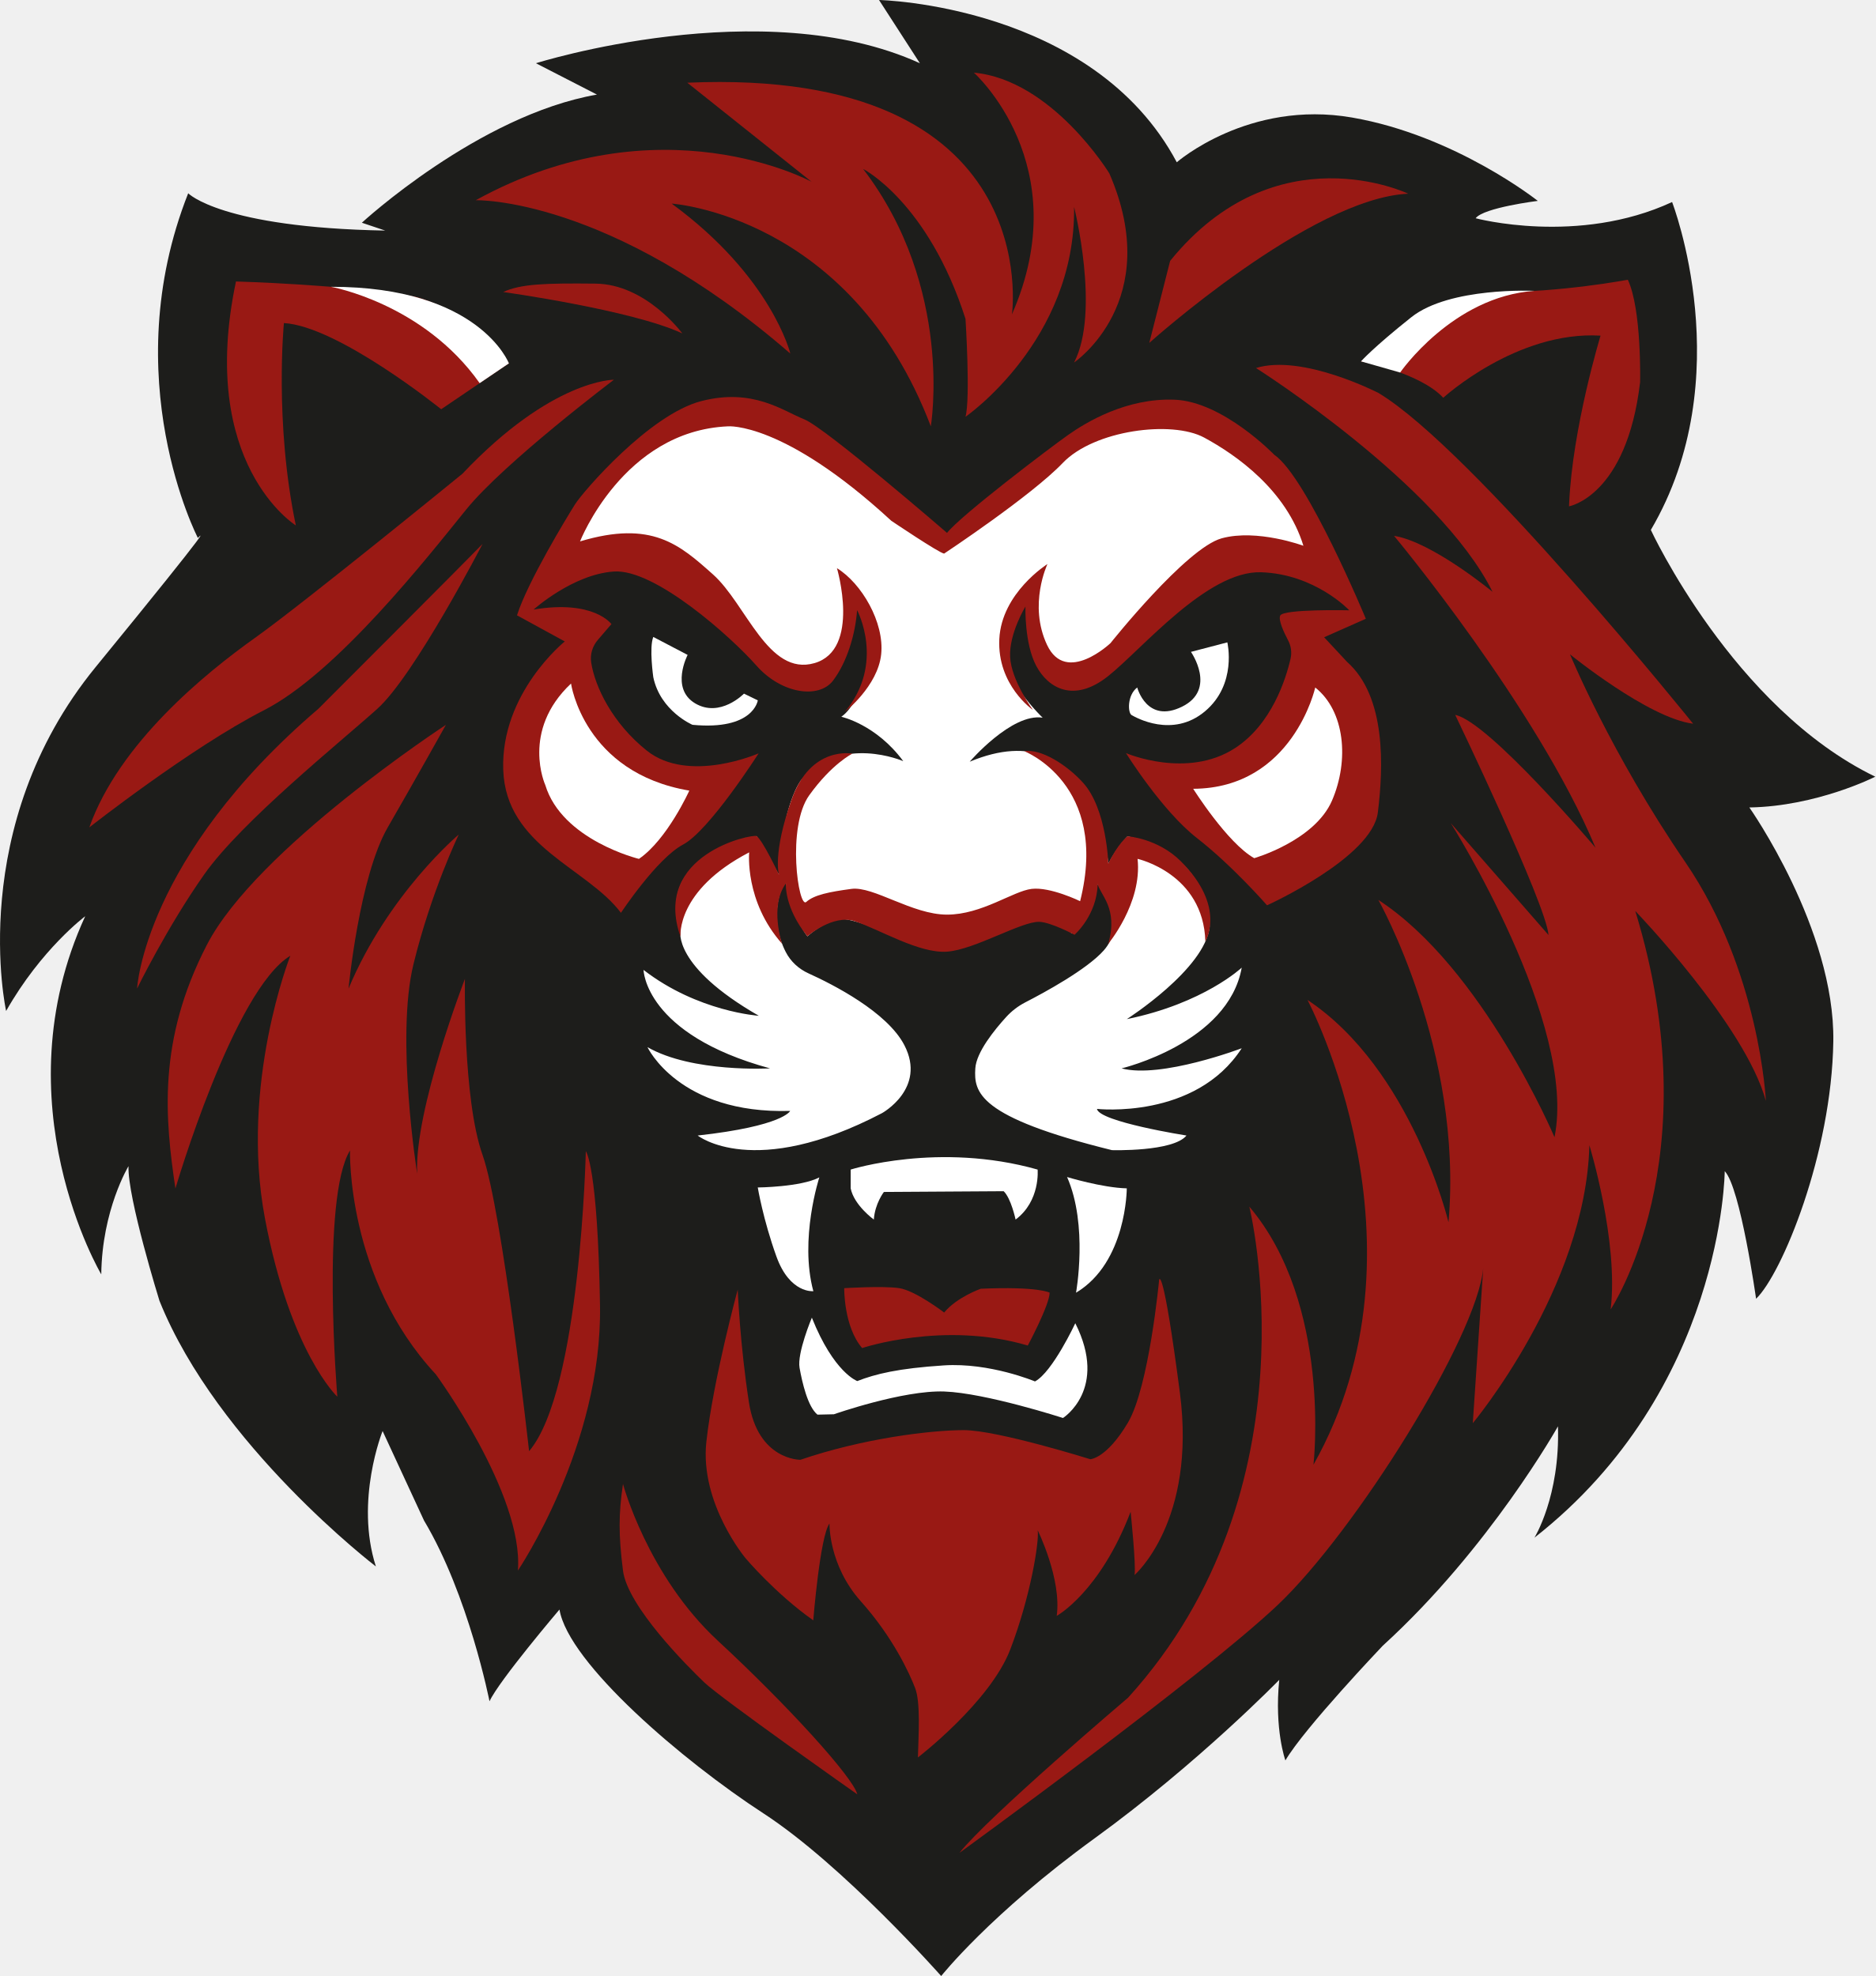
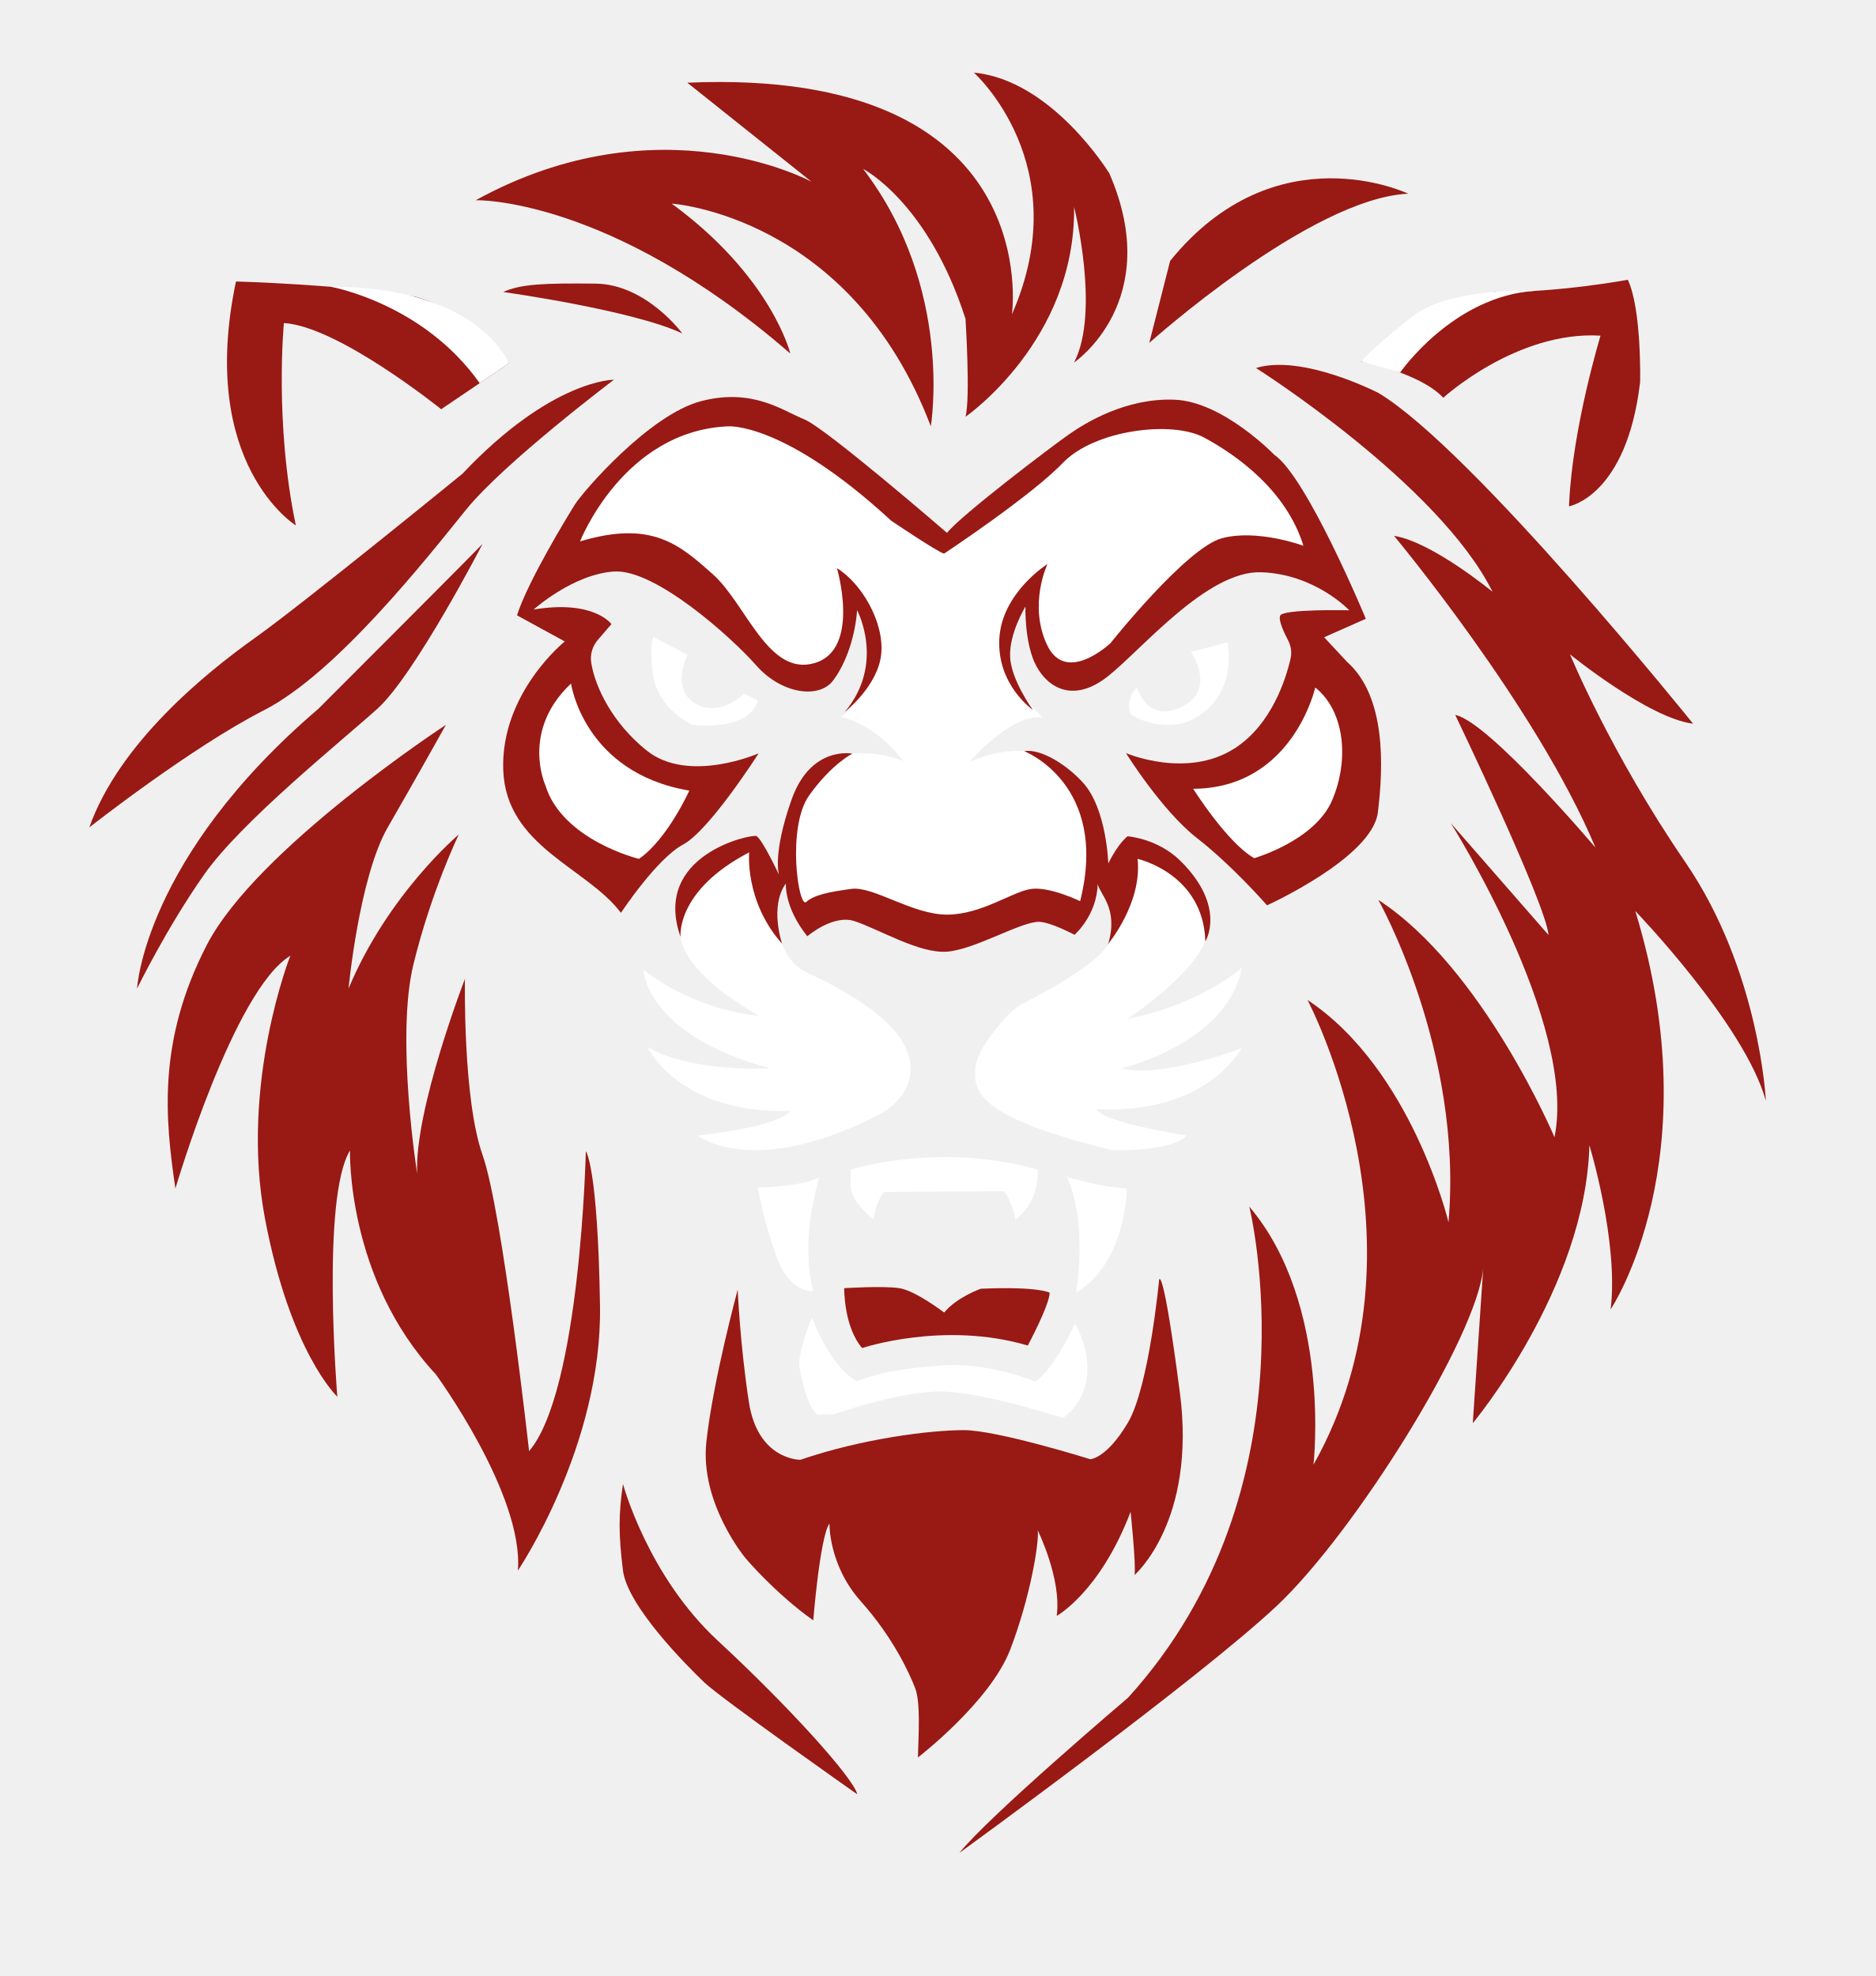
- <svg xmlns="http://www.w3.org/2000/svg" id="Capa_1" data-name="Capa 1" viewBox="0 0 655.55 690.91">
+ <svg xmlns="http://www.w3.org/2000/svg" id="Capa_1" data-name="Capa 1" viewBox="0 0 655.55 690.91" preserveAspectRatio="xMidYMid meet">
  <defs>
    <style>
      .cls-1 {
        fill: #fff;
      }

      .cls-2 {
        fill: #991914;
      }

      .cls-3 {
        fill: #1d1d1b;
      }
    </style>
  </defs>
-   <path class="cls-3" d="M126.51,77.87s40.7-37.57,82.17-44.8l-21.33-10.96s79.24-25.04,134.22,0l-14.28-22.11s74.74,1.57,104.09,56.74c0,0,25.04-21.91,61.24-15.65s64.96,29.15,64.96,29.15c0,0-18.98,2.35-21.72,6.07,0,0,35.8,9.59,68.67-5.67,0,0,23.87,61.43-7.43,114.65,0,0,28.76,62.22,78.46,86.28,0,0-20.35,10.37-44.02,10.76,0,0,29.93,42.46,29.35,81.78s-18,81.39-27,90c0,0-5.48-38.93-10.96-44.61,0,0-.39,76.3-66.52,128.15,0,0,9-14.48,8.22-38.93,0,0-23.87,42.65-61.24,76.7,0,0-27.39,28.76-34.04,40.11,0,0-3.91-10.76-2.15-28.17,0,0-28.17,29.02-64.57,55.43s-53.61,48.13-53.61,48.13c0,0-34.24-38.74-62.22-56.93s-68.09-52.43-71.22-71.22c0,0-21.13,24.85-24.46,32.09,0,0-7.24-36.98-22.89-63.2l-14.48-31.3s-9.78,24.26-2.35,47.35c0,0-55.3-42.26-75.65-92.87,0,0-11.22-36.13-10.83-47.09,0,0-9.26,15.26-9.52,37.83,0,0-35.61-60-5.61-125.22,0,0-15.39,11.48-27.65,33.13,0,0-14.35-64.43,31.3-120.26,45.65-55.83,35.74-45.13,35.74-45.13,0,0-28.96-55.83-3.39-120.52,0,0,11.48,12,68.87,13.04l-8.15-2.74Z" />
  <path class="cls-2" d="M47.92,345.65s2.35-45.65,63.39-97.83c0,0,49.3-49.3,57.39-57.65,0,0-23.74,45.91-36.78,57.65-13.04,11.74-47.48,39.39-60.52,57.91s-23.48,39.91-23.48,39.91Z" />
  <path class="cls-2" d="M31.22,289.3s35.48-27.91,61.04-40.96c25.57-13.04,57.39-53.74,70.7-70.17,13.3-16.43,51.65-45.39,51.65-45.39,0,0-21.65-.26-52.96,32.87,0,0-55.3,45.13-72.52,57.39-17.22,12.26-47.48,36.78-57.91,66.26Z" />
  <path class="cls-2" d="M103.42,183.72s-34.43-21.33-20.93-85.3c0,0,37.89,1.04,62.74,5.35,0,0,21.52,5.28,32.67,23.28l-23.67,16.04s-35.99-29.03-54.98-30.13c0,0-3.39,34.7,4.17,70.76Z" />
  <path class="cls-2" d="M175.91,102.1s45,6.26,62.61,14.48c0,0-12.62-17.22-30.33-17.41s-26.12.1-32.28,2.93Z" />
  <path class="cls-1" d="M115.68,100.28s32.23,5.69,52,33.69l10.22-6.92s-10.25-26.83-62.22-26.77Z" />
  <path class="cls-2" d="M166.32,70.01s46.57-1.37,109.96,53.61c0,0-6.46-26.8-41.48-52.43,0,0,62.61,4.11,90.59,77.87,0,0,8.22-48.33-23.67-90,0,0,22.7,11.54,35.8,52.43,0,0,1.76,27.78,0,34.24,0,0,38.54-26.61,37.96-73.37,0,0,9.21,36.59,0,54.39,0,0,31.75-21.45,12.32-66.13,0,0-19.96-32.67-47.35-35.22,0,0,36.2,32.28,13.3,84.52,0,0,12.33-86.48-113.48-81l43.43,34.63s-53.02-28.96-117.39,6.46Z" />
  <path class="cls-2" d="M401.76,119.9s56.35-50.61,90.52-52.17c0,0-46.17-22.17-83.22,23.48l-7.3,28.7Z" />
  <path class="cls-2" d="M475.78,126.36s20.54,3.91,28.76,12.72c0,0,25.63-23.48,54.98-21.72,0,0-9.8,32.08-10.98,58.7-.01.33-.03.65-.04.98,0,0,20.15-3.52,24.85-43.43,0,0,.59-25.43-4.3-35.8,0,0-23.61,4.49-46.57,4.3,0,0-17.74,4.75-46.7,24.26Z" />
  <path class="cls-2" d="M439.06,128.67s63.91,40.43,82.7,78.26c0,0-21.13-17.48-34.43-19.57,0,0,49.83,59.74,70.43,109.04,0,0-37.3-44.09-49.04-46.43,0,0,31.83,66.26,32.61,76.96l-34.17-39.13s44.35,70.17,36.26,109.83c0,0-25.04-59.22-61.57-82.96,0,0,29.74,52.7,24.52,112.7,0,0-12.78-53.48-49.3-77.74,0,0,45.39,85.57,2.09,162.52,0,0,6.52-56.09-22.43-90.26,0,0,24.39,98.15-42.39,171.72,0,0-48.52,41.22-58.96,54.26,0,0,84.13-61.04,111.2-86.61s69.85-93.91,71.93-117.91l-3.65,54.26s39.46-47.22,40.76-97.17c0,0,10.3,33.65,7.43,57.39,0,0,35.22-52.43,8.61-139.3,0,0,38.35,39.78,45.65,66.39,0,0-2.09-45.39-28.17-83.48s-40.3-72.65-40.3-72.65c0,0,27.39,22.3,43.04,24.26,0,0-77.09-95.87-109.96-115.63,0,0-26.61-13.76-42.85-8.74Z" />
  <path class="cls-1" d="M489.46,130.26s18.31-26.6,47-28.56c0,0-29.67-1.47-43.1,9.22s-17.58,15.43-17.58,15.43l13.68,3.9Z" />
  <path class="cls-2" d="M61.32,415.57s20.35-69.39,40.17-81.39c0,0-17.74,44.87-8.87,91.83s25.3,62.35,25.3,62.35c0,0-5.74-69.39,4.43-86.09,0,0-1.3,44.61,30,78.26,0,0,30.78,42,28.7,68.61,0,0,29.48-43.57,28.7-92.61s-4.96-54-4.96-54c0,0-1.83,83.74-19.83,104.87,0,0-9.33-84-16.27-103.57s-6.16-61.57-6.16-61.57c0,0-17.74,45.91-16.7,68.09,0,0-7.57-47.54-1.3-73.17s15.85-45.39,15.85-45.39c0,0-24.65,20.67-38.54,53.87,0,0,3.73-39.07,13.7-56.35,9.97-17.28,20.34-35.87,20.34-35.87,0,0-66.13,43.24-83.54,76.89s-14.61,60.91-11.02,85.24Z" />
  <path class="cls-1" d="M243.9,397.04s19.57,15.65,64.43-7.83c0,0,15.65-8.61,7.83-23.74-6.03-11.66-25.09-21.31-33.5-25.12-3.41-1.54-6.26-4.14-7.97-7.47-2.79-5.44-5.26-14.4-.27-25.32,0,0,2.87,13.57,7.83,19.83,0,0,6.78-6.26,12.78-6s27.15,9.91,32.75,10.96,19.43-3.91,29.34-10.96c0,0,12.52-1.04,17.48,4.96,0,0,5.67-4.89,9.13-17.22,3.6,2.69,9.82,14.51,2.09,23.22-5.9,6.64-20.69,14.68-27.39,18.12-2.52,1.3-4.78,3.03-6.69,5.13-4.05,4.44-10.44,12.29-10.79,17.96-.52,8.35.83,17,47.76,28.59,0,0,21.37.63,26.06-5.11,0,0-30.52-4.8-31.3-9.31,0,0,34.43,3.84,50.61-21.21,0,0-28.17,10.7-42,7.04,0,0,37.3-8.84,42-35.22,0,0-13.3,12.52-40.17,18,0,0,27.39-17.48,28.96-32.35,0,0,.78-25.3-28.7-31.57,0,0-3.46,3.39-6.72,9.52,0,0-4.7-53.87-48.46-35.61,0,0,14.67-17.09,25.5-15.39,0,0-20.22-19.17-13.04-32.22s9.13-11.09,9.13-11.09l3.39,20.09,8.87,8.35,18.52-7.09,32.35-31,34.43-3.13v-12.52l-32.09-33.29-30-3.76-26.35,13.57-38.63,31.31-55.02-41.12-28.7-3.76-24,12.52-20.61,22.96-3.91,14.61,39.13,1.57,26.09,30.78,17.48,9.13,13.3-10.43,4.11-18.59,6.39,13.83s-2.48,22.83-11.22,28.96c0,0,12.13,2.61,21.65,15.52,0,0-21.78-9.52-35.74,6.65,0,0-6.72,8.41-7.7,33.07l-7.83-13.5s-35.8,6.07-26.61,33.07c0,0-2.93,12.33,27.39,29.74,0,0-21.33-1.37-40.3-16.04,0,0,.37,22.49,44.22,34.43,0,0-27.2,1.57-42.85-7.43,0,0,10.96,23.48,49.89,22.3,0,0-2.28,5.28-32.35,8.61Z" />
  <path class="cls-2" d="M217.78,518.87s8.61,32.09,33.13,54.78,47.48,48,48.78,53.74c0,0-47.48-33.39-53.48-39.13s-26.87-26.61-28.43-39.13-1.57-19.57,0-30.26Z" />
  <path class="cls-2" d="M257.89,450.91s-8.61,31.7-10.96,53.22,13.7,40.7,13.7,40.7c0,0,10.37,12.33,23.67,21.72,0,0,2.35-29.35,5.67-33.85,0,0-.39,14.48,10.96,27.2s17.02,25.24,18.98,30.33,1.17,16.43.98,24.26c0,0,25.24-19.37,32.28-37.76s10.17-37.57,9.59-41.67c0,0,8.41,17.02,6.65,29.93,0,0,15.07-8.22,25.83-36.39,0,0,1.96,18.78,1.37,22.11,0,0,21.72-18.78,15.85-63.78s-7.24-39.52-7.24-39.52c0,0-3.52,37.57-10.96,50.09s-13.11,12.72-13.11,12.72c0,0-32.48-10.17-44.22-10.17s-35.41,2.93-57.13,10.37c0,0-14.87.2-18-20.15s-3.91-39.33-3.91-39.33Z" />
  <path class="cls-2" d="M180.74,215.15l16.7,9.13s-22.43,18-21.52,44.87,29.22,34.17,41.15,50.02c0,0,12.52-18.98,21.72-23.87s26.41-31.89,26.41-31.89c0,0-24.46,10.76-39.13-.98-11.98-9.58-18.09-22.29-19.4-30.78-.44-2.85.45-5.74,2.33-7.92l4.74-5.51s-6.07-8.61-27.2-5.09c0,0,13.7-12.33,28.08-13.3s40.99,22.89,49.79,32.87,21.91,11.74,26.8,5.28,7.83-16.24,8.41-24.65c0,0,9.98,18.59-4.3,35.61,0,0,11.54-9,12.72-20.15s-6.85-24.85-15.46-30.13c0,0,8.41,28.47-7.83,33.19s-23.87-20.64-35.51-31.01-21.33-19.08-46.47-11.54c0,0,15.1-38.62,51.68-40.23,0,0,19.37-1.8,57.13,33.02,0,0,16.63,11.22,18.46,11.48,0,0,30.52-20.22,41.48-31.7s38.09-15,49.43-8.87,28.7,18.39,34.7,37.83c0,0-16.17-6-28.57-2.61s-38.87,36.65-38.87,36.65c0,0-15.52,14.74-22.17.65s.13-28.3.13-28.3c0,0-16.04,10.04-16.83,26.22s11.74,24.78,11.74,24.78c0,0-7.57-10.3-7.96-18.52s5.35-17.61,5.35-17.61c0,0-.39,12.91,3.78,20.74s13.17,13.04,25.04,3.65,34.7-37.04,53.61-36.39,30.78,13.3,30.78,13.3c0,0-22.96-.52-24.13,1.83-.76,1.51,1.24,5.83,2.76,8.71,1.03,1.96,1.33,4.22.84,6.39-1.64,7.11-6.59,22.91-19.38,31.24-16.83,10.96-38.15,1.76-38.15,1.76,0,0,12.52,20.15,24.85,29.74s24.46,23.48,24.46,23.48c0,0,36.78-16.63,38.74-32.48s2.93-40.5-10.76-52.63l-8.02-8.61,14.58-6.46s-20.54-49.5-31.99-57.33c0,0-17.9-18.59-34.83-19.27s-31.01,7.92-37.27,12.33-37.48,28.08-42.32,34.24c0,0-42.5-36.78-49.93-39.72s-17.9-11.05-36-6.36-41.28,31.6-44.12,36.1-16.6,27.15-20.28,38.81Z" />
  <path class="cls-1" d="M199.62,239.01s4.43,31.17,41.35,37.43c0,0-7.7,17.09-17.61,23.87,0,0-26.87-6.52-32.74-25.83,0,0-8.61-18.91,9-35.48Z" />
  <path class="cls-1" d="M417.12,275.8s11.93,18.98,21.33,24.26c0,0,21.13-6.07,27.2-20.15s4.5-31.3-5.87-39.52c0,0-7.83,35.22-42.65,35.41Z" />
  <path class="cls-2" d="M237.9,327.51s-1.74-16.1,24-29.48c0,0-1.67,17.09,11.5,31.95,0,0-4.49-13.07,1.33-21.08,0,0-.7,8.3,7.51,18.47,0,0,8.94-7.77,16.48-5.29,8.83,2.91,22.6,11.38,32.34,10.67s26.02-10.64,32.28-10.43c4.04.13,12.29,4.53,12.29,4.53,0,0,7.83-6.78,8.09-17.74.85,3.69,7.2,8.46,3.79,20.57l-.31.6s12.17-14.39,10.47-29.98c0,0,23,5.09,23.7,28.86,0,0,7.48-11.98-8.55-28-8.1-8.08-18.66-8.75-18.66-8.75,0,0-3.3,2.44-6.72,9.52,0,0-.54-19.05-8.8-28.22-5.66-6.28-14.73-12.01-20.61-11.07,0,0,29.87,11.51,19.56,52.46,0,0-10.43-5.09-16.96-4.3s-17.4,9-29.57,9-25.74-10.04-33.43-9-13.04,2.09-15.78,4.57-6.91-26.22,1.04-37.3,15.08-14.55,15.08-14.55c0,0-14.55-2.95-21.27,16.1s-4.38,26.23-4.38,26.23c0,0-5.69-12.12-7.83-13.5-1.39-.9-36.71,6.39-26.61,35.15Z" />
  <path class="cls-1" d="M397.55,240.38s3.33,12.78,15.65,6.72,3.13-19.17,3.13-19.17l12.72-3.33s3.52,14.61-7.83,24.13-24.26,2.08-25.63,1.3-1.57-6.98,1.96-9.65Z" />
  <path class="cls-1" d="M228.38,222.71l12,6.28s-6.13,11.72,2.61,16.93,17.09-3.39,17.09-3.39l4.83,2.35s-1.43,10.58-22.83,8.55c0,0-11.22-4.77-13.7-16.64,0,0-1.5-10.4,0-14.09Z" />
  <path class="cls-1" d="M291.51,494.5s24.13-8.48,38.61-7.96,41.48,9.26,41.48,9.26c0,0,15.91-10.04,4.3-33.13,0,0-7.96,17.09-14.09,20.35,0,0-15.78-6.65-31.83-5.61s-23.93,3-30.29,5.48c0,0-8.18-2.87-15.88-22.17,0,0-5.22,12.39-4.3,17.54s2.87,13.63,6.26,16.37l5.74-.13Z" />
  <path class="cls-1" d="M264.9,415.2s15-.13,21.52-3.52c0,0-7.04,21.52-2.09,39.78,0,0-8.22.91-12.91-12.13s-6.52-24.13-6.52-24.13Z" />
  <path class="cls-1" d="M297.38,408.94s30.78-9.78,65.35,0c0,0,1.04,10.96-7.7,17.48,0,0-1.57-7.43-4.17-9.91l-41.87.26s-3.13,4.04-3.52,9.65c0,0-6.91-5-8.09-10.91v-6.57Z" />
  <path class="cls-1" d="M373.03,411.55s12.26,3.74,20.87,3.96c0,0,0,25.91-17.74,36.48,0,0,4.3-23.61-3.13-40.43Z" />
  <path class="cls-2" d="M301.39,471.35s28.57-9.59,57.91-.88c0,0,7.63-14.28,7.63-18.49,0,0-3.91-2.25-24.07-1.37,0,0-8.37,2.93-12.8,8.32,0,0-10-7.65-15.67-8.52s-19.27,0-19.27,0c0,0-.2,13.41,6.26,20.94Z" />
</svg>
